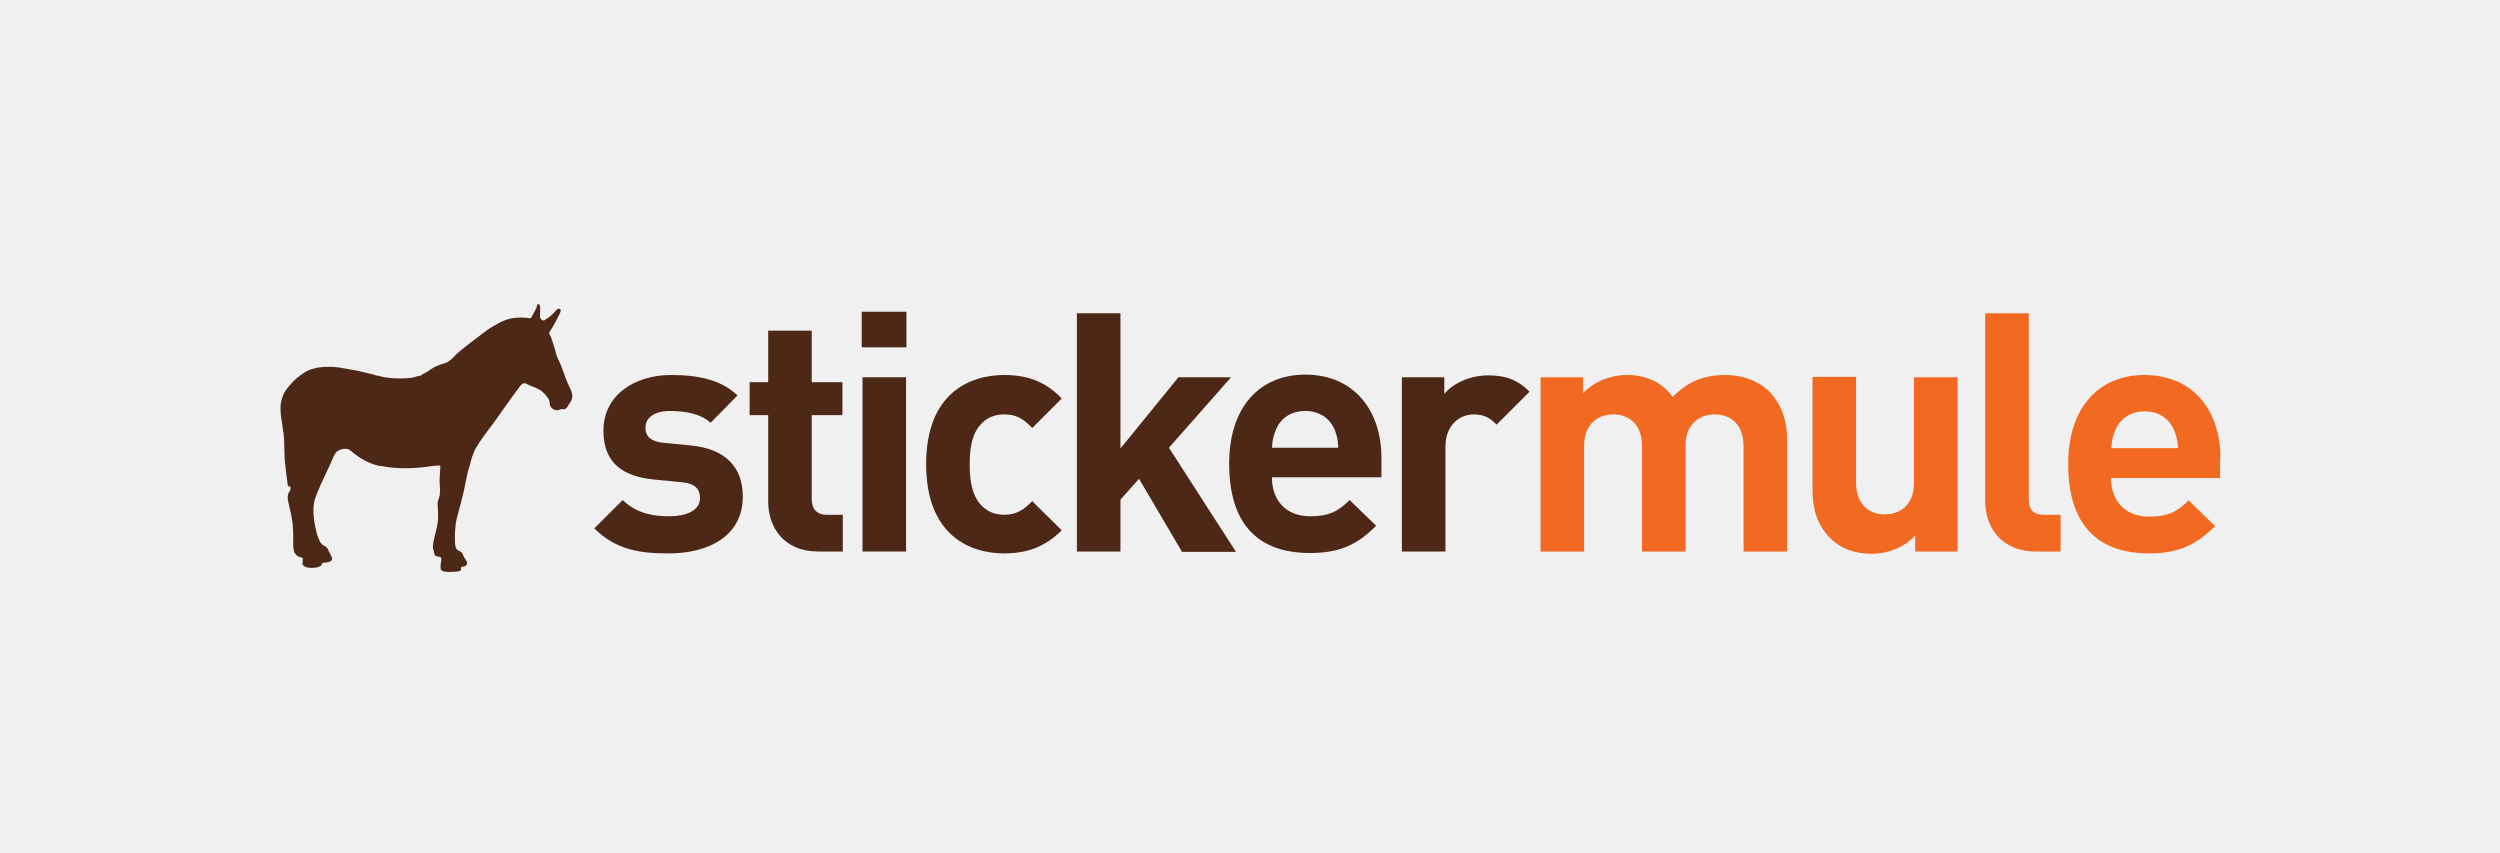
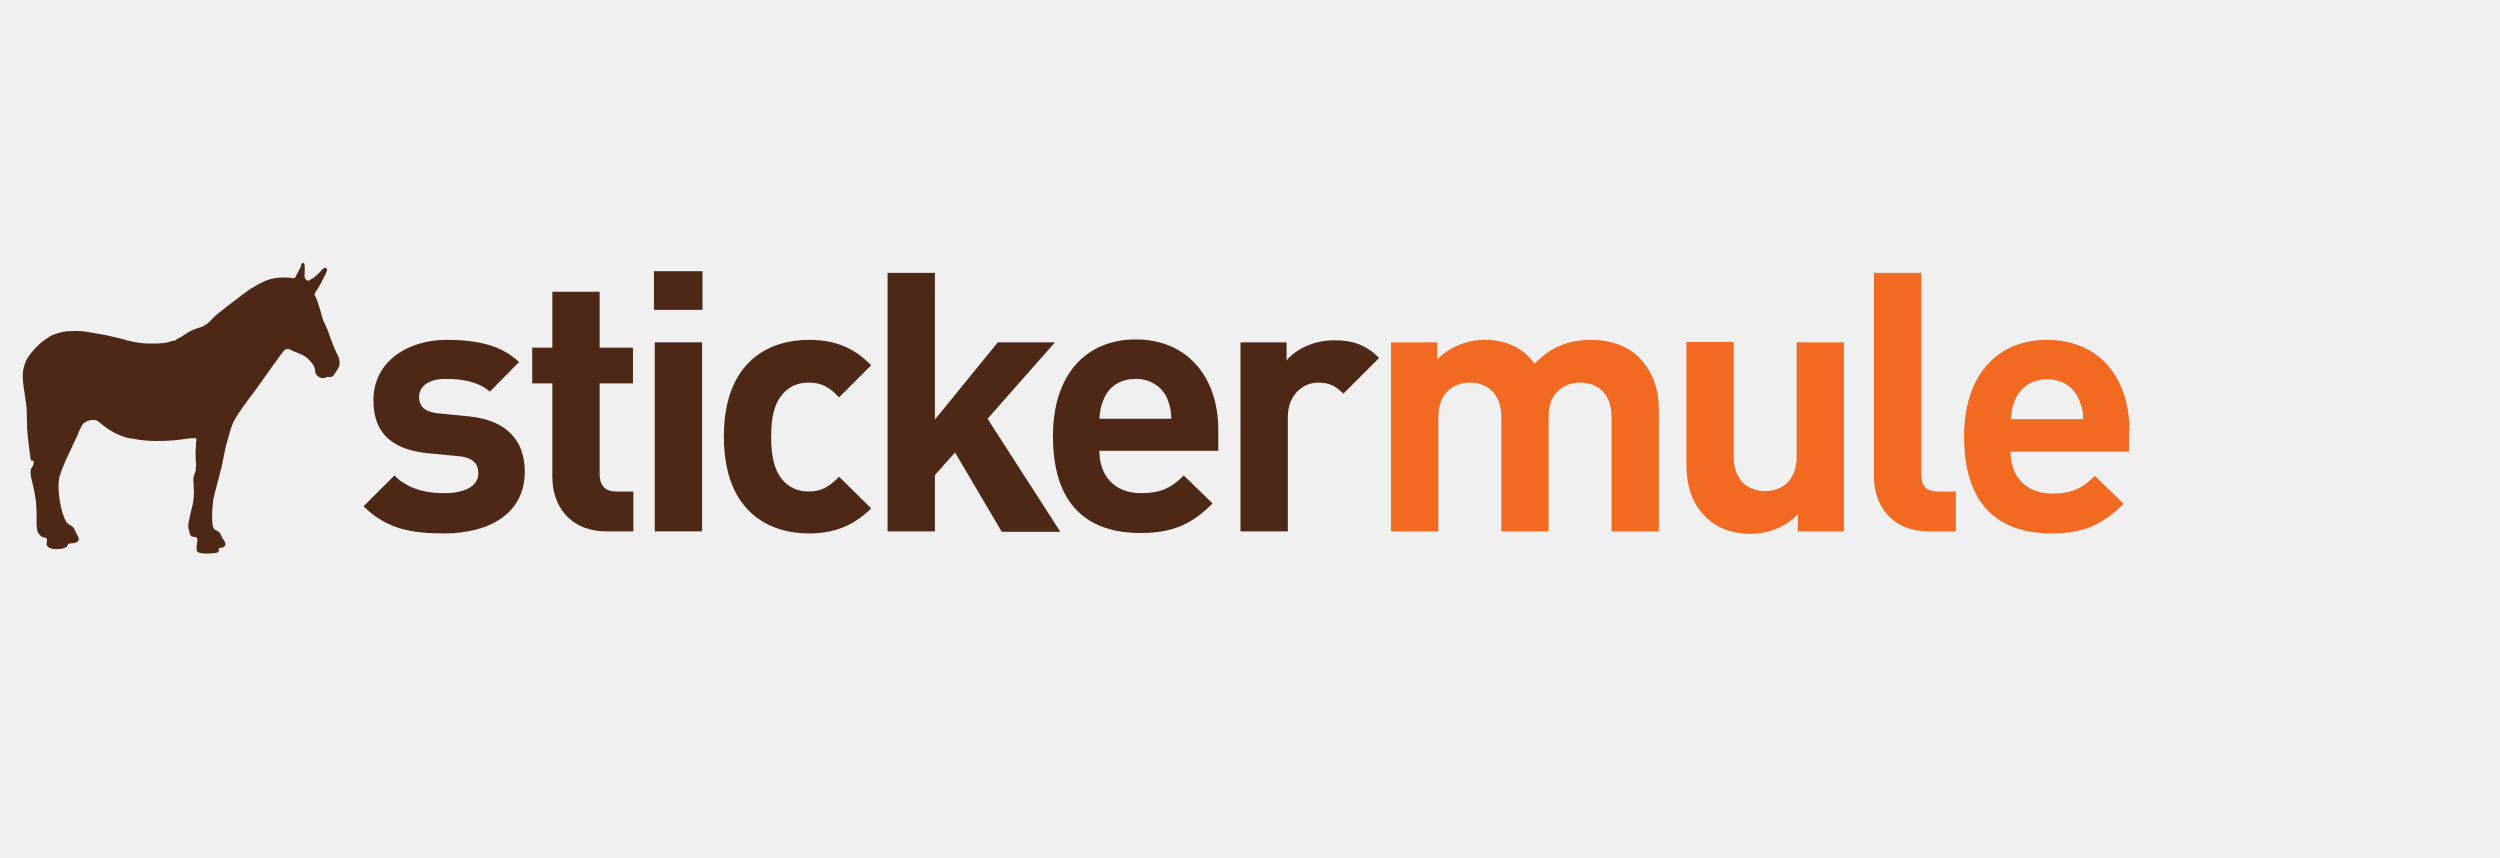
- <svg xmlns="http://www.w3.org/2000/svg" version="1.1" id="Layer_1" x="0px" y="0px" viewBox="0 0 660 225" style="enable-background:new 0 0 660 225;" xml:space="preserve">
-   <style type="text/css">
- 	.Arched_x0020_Green{fill:url(#SVGID_1_);stroke:#FFFFFF;stroke-width:0.25;stroke-miterlimit:1;}
- 	.st0{fill:#4E2817;}
- 	.st1{fill-rule:evenodd;clip-rule:evenodd;fill:#4E2817;}
- 	.st2{fill:#F26922;}
- </style>
-   <linearGradient id="SVGID_1_" gradientUnits="userSpaceOnUse" x1="330.307" y1="115.723" x2="331.014" y2="115.016">
-     <stop offset="0" style="stop-color:#1EAB4B" />
-     <stop offset="0.983" style="stop-color:#19361A" />
-   </linearGradient>
-   <path class="st0" d="M176.5,146.1c-7.2,0-13.8-0.8-19.6-6.6l7.5-7.5c3.8,3.8,8.7,4.3,12.3,4.3c4,0,8.1-1.3,8.1-4.8  c0-2.3-1.2-3.9-4.9-4.2l-7.2-0.7c-8.3-0.8-13.4-4.4-13.4-12.9c0-9.5,8.4-14.7,17.8-14.7c7.2,0,13.2,1.2,17.6,5.4l-7.1,7.2  c-2.7-2.4-6.7-3.1-10.7-3.1c-4.6,0-6.5,2.1-6.5,4.4c0,1.7,0.7,3.6,4.8,4l7.2,0.7c9.1,0.9,13.7,5.7,13.7,13.5  C196.1,141.3,187.4,146.1,176.5,146.1z" />
-   <path class="st0" d="M216.1,145.6c-9.4,0-13.3-6.6-13.3-13.2v-22.8h-4.9v-8.7h4.9V87.3h11.5v13.6h8.1v8.7h-8.1v22.1  c0,2.6,1.2,4.2,4,4.2h4.2v9.7H216.1z" />
-   <path class="st0" d="M227.5,91.7v-9.4h11.8v9.4H227.5z M227.7,145.6v-46h11.5v46H227.7z" />
-   <path class="st0" d="M265.1,146.1c-9.2,0-20.6-4.9-20.6-23.6c0-18.6,11.4-23.5,20.6-23.5c6.4,0,11.1,1.9,15.2,6.2l-7.8,7.8  c-2.4-2.6-4.4-3.6-7.4-3.6c-2.7,0-4.9,1-6.5,3c-1.8,2.2-2.6,5.3-2.6,10.2c0,4.9,0.8,8,2.6,10.3c1.7,2,3.8,3,6.5,3c3,0,5-1.1,7.4-3.6  l7.8,7.7C276.2,144.1,271.5,146.1,265.1,146.1z" />
-   <path class="st0" d="M312,145.6l-11.3-19.2l-4.9,5.5v13.7h-11.5V82.7h11.5v35.7l15.3-18.8H325l-16.4,18.6l17.7,27.5H312z" />
-   <path class="st0" d="M335.8,126.1c0,5.9,3.6,10.2,10.1,10.2c5,0,7.5-1.4,10.4-4.3l7,6.8c-4.7,4.7-9.2,7.2-17.5,7.2  c-10.9,0-21.3-4.9-21.3-23.6c0-15,8.1-23.5,20.1-23.5c12.8,0,20.1,9.4,20.1,22v5.1H335.8z M352.3,113.3c-1.2-2.7-3.8-4.8-7.7-4.8  s-6.5,2-7.7,4.8c-0.7,1.7-1,2.9-1.1,4.9h17.5C353.2,116.2,353,115,352.3,113.3z" />
-   <path class="st0" d="M395.1,112.1c-1.8-1.8-3.3-2.7-6.1-2.7c-3.5,0-7.4,2.7-7.4,8.5v27.7h-11.5v-46h11.2v4.4  c2.2-2.7,6.6-4.9,11.6-4.9c4.5,0,7.7,1.1,10.9,4.3L395.1,112.1z" />
-   <path class="st1" d="M121.5,150.7c-0.7,0.3-1.6,0.2-2.5,0.3c-0.8,0-1.9,0-2.4-0.4c-0.3-0.2-0.3-0.7-0.3-1c0-0.3,0.1-0.8,0.1-1.1  c0.1-0.4,0.2-1,0-1.3c-0.2-0.3-0.9-0.2-1.3-0.4c-0.4-0.2-0.5-0.8-0.6-1.4c0-0.2-0.2-0.4-0.2-0.5c-0.1-0.9,0.2-2.2,0.4-3.1  c0.2-1,0.5-1.9,0.7-2.9c0.3-1.4,0.3-3,0.2-4.5c0-0.8-0.2-1.4,0-2c0.1-0.6,0.4-1.1,0.5-1.7c0-0.2,0-0.4,0-0.6c0-0.2,0.1-0.3,0.1-0.5  c0-0.4-0.1-0.9-0.1-1.4c-0.1-1.3,0-3.2,0.1-4.3c0-0.4,0.2-0.8-0.1-1c-1.4,0-2.6,0.2-3.9,0.4c-3.4,0.4-7.8,0.5-11.1-0.2  c-0.3-0.1-0.6-0.1-0.9-0.1c-2.4-0.5-4.5-1.6-6.2-2.9c-0.3-0.2-0.6-0.4-0.9-0.7c-0.3-0.2-0.6-0.5-0.9-0.7c-1.3-0.6-3.1,0.1-3.7,1  c-0.2,0.3-0.4,0.8-0.6,1.2c-0.2,0.4-0.4,0.8-0.5,1.2c-0.9,2-1.9,4-2.8,6c-0.5,1.2-1.1,2.5-1.5,3.8c-0.8,2.8-0.1,6.5,0.6,9.2  c0.1,0.2,0.2,0.5,0.3,0.8c0.2,0.6,0.6,1.5,1.1,1.9c0.3,0.2,0.7,0.4,1,0.6c0.4,0.3,0.6,0.9,0.9,1.5c0.1,0.2,0.3,0.5,0.4,0.8  c0.3,0.6,0.5,1.1-0.2,1.5c-0.5,0.3-1.3,0.3-2,0.4c-0.3,0.1-0.2,0.5-0.4,0.7c-0.1,0.1-0.6,0.3-0.8,0.4c-0.9,0.3-2.5,0.3-3.2,0  c-0.4-0.1-0.8-0.4-0.9-0.7c-0.2-0.6,0.3-1.3-0.1-1.7c-0.2-0.2-0.6-0.2-0.9-0.3c-0.5-0.2-0.9-0.7-1.2-1.2c-0.5-1.4-0.2-3.5-0.3-5.2  c0-0.5-0.1-1-0.1-1.6c0-1-0.3-2-0.4-3c-0.1-0.5-0.2-0.9-0.3-1.3c-0.2-0.7-0.3-1.5-0.5-2.2c-0.2-0.8-0.2-1.6,0-2.2  c0.1-0.2,0.3-0.4,0.4-0.6c0.2-0.4,0.2-0.8,0.2-1.2c-0.1-0.2-0.6,0-0.7-0.2c-0.3-2.2-0.6-4.3-0.8-6.6c-0.1-0.8-0.1-1.5-0.1-2.3  c-0.1-1.5,0-3.1-0.2-4.6c-0.1-0.7-0.2-1.4-0.3-2.1c-0.3-2-0.8-4.5-0.4-6.6c0.3-1.3,0.7-2.4,1.5-3.4c0.5-0.7,1.1-1.3,1.7-2  c0.6-0.6,1.3-1.2,2-1.7c0.5-0.3,1-0.7,1.5-1c1.1-0.5,2.6-1,4.2-1.1c1.6-0.1,3.4-0.1,4.9,0.2c1.5,0.3,3,0.5,4.5,0.8  c1.4,0.3,2.8,0.7,4.2,1c0.2,0,0.3,0.2,0.5,0.2c0.4,0.1,0.9,0.1,1.4,0.3c1.3,0.3,2.9,0.5,4.5,0.5c1.7,0,3.2,0,4.6-0.4  c0.2-0.1,0.4-0.2,0.6-0.2c0.2-0.1,0.5-0.1,0.7-0.1c0.1,0,0.3-0.2,0.4-0.3c0.8-0.4,1.5-0.8,2.2-1.3c0.6-0.4,1-0.7,1.8-1  c0.3-0.1,0.7-0.3,1-0.4c0.7-0.2,1.5-0.4,2-0.8c0.9-0.5,1.5-1.3,2.2-2c0.7-0.6,1.5-1.3,2.3-1.9c1.6-1.3,3.2-2.4,4.7-3.6  c0.8-0.6,1.6-1.2,2.5-1.7c1.7-1,3.5-2.1,6-2.3c1-0.1,2-0.1,3,0c0.3,0,0.6,0.2,0.9,0.1c0.3-0.1,0.5-0.5,0.6-0.8  c0.4-0.7,0.6-1.1,1-1.9c0.2-0.5,0.1-1,0.6-1c0.5,0,0.4,1.3,0.4,1.8c0,0.6-0.1,1.4,0,1.8c0.1,0.3,0.5,0.7,0.9,0.7  c0.3,0,0.5-0.2,0.7-0.4c0.3-0.2,0.5-0.2,0.7-0.4c0.4-0.3,0.9-0.8,1.3-1.2c0.3-0.3,0.9-1.2,1.4-1.1c1,0.1,0,1.6-0.2,2  c-0.5,1.1-1,2-1.6,3c-0.2,0.4-0.8,1-0.8,1.5c0,0.3,0.3,0.5,0.4,0.9c0.1,0.2,0.1,0.3,0.2,0.5c0.3,0.8,0.6,1.9,0.9,2.8  c0.2,0.8,0.4,1.6,0.7,2.3c0.3,0.7,0.7,1.4,1,2.2c0.1,0.2,0.1,0.4,0.2,0.6c0.6,1.6,1.2,3.4,2,5c0.3,0.6,0.7,1.4,0.7,2.3  c0,1-0.5,1.5-1,2.3c-0.2,0.4-0.6,1-1,1.1c-0.3,0.1-0.6,0-0.9,0c-0.4,0.1-0.7,0.3-1,0.3c-0.9,0.1-1.8-0.6-2-1.3  c-0.1-0.2,0-0.5-0.1-0.8c-0.2-1.1-0.8-1.6-1.5-2.4c-0.5-0.5-0.9-0.8-1.5-1.1c-0.9-0.5-1.8-0.7-2.8-1.2c-0.3-0.2-0.8-0.4-1.1-0.3  c-0.5,0.1-1,0.9-1.4,1.4c-2.4,3.2-4.6,6.5-6.9,9.6c-1.6,2.1-3.2,4.2-4.5,6.5c-0.3,0.6-0.5,1.3-0.8,2c-0.2,0.7-0.4,1.4-0.6,2.2  c-0.9,2.6-1.2,5.8-2,8.5c-0.1,0.3-0.1,0.6-0.2,0.9c-0.4,1.4-0.8,3-1.2,4.5c-0.3,1.1-0.4,2.6-0.5,4c0,1.4-0.1,3.3,0.4,4.1  c0.3,0.5,1.2,0.6,1.5,1.1c0.2,0.3,0.4,1,0.7,1.4c0.2,0.3,0.7,0.9,0.6,1.4c0,0.3-0.3,0.6-0.6,0.7c-0.3,0.1-0.7,0.1-1,0.2  C121.7,150.1,121.8,150.5,121.5,150.7z" />
-   <path class="st2" d="M455.4,99c-5.7,0-9.9,1.8-13.8,5.8c-2.9-4-7.1-5.8-12.2-5.8c-4.2,0-8.5,1.7-11.5,4.8v-4.2h-11.2v46h11.5v-27.8  c0-6.3,4.1-8.4,7.7-8.4c3.6,0,7.6,2.1,7.6,8.4v27.8H445v-28.1c0-6,4.2-8.1,7.7-8.1c3.6,0,7.6,2.1,7.6,8.4v27.8h11.5v-29.4  c0-5-1.3-9.4-5-13.1C464.1,100.5,460,99,455.4,99z" />
-   <path class="st2" d="M505.3,127.4c0,6.3-4.1,8.4-7.7,8.4c-3.6,0-7.6-2.1-7.6-8.4V99.5h-11.5V129c0,5,1,9.4,4.7,13.1  c2.6,2.6,6.3,4.1,10.9,4.1c4.2,0,8.5-1.6,11.5-4.8v4.2h11.2v-46h-11.5V127.4z" />
-   <path class="st2" d="M535.6,131.7v-49h-11.5v49.7c0,6.5,4,13.2,13.4,13.2h6.5v-9.7h-4.4C536.7,135.9,535.6,134.5,535.6,131.7z" />
-   <path class="st2" d="M586.2,121c0-12.6-7.2-22-20.1-22c-11.9,0-20.1,8.5-20.1,23.5c0,18.6,10.4,23.6,21.3,23.6  c8.3,0,12.8-2.6,17.5-7.2l-7-6.8c-2.9,2.9-5.4,4.3-10.4,4.3c-6.5,0-10.1-4.3-10.1-10.2h28.8V121z M557.4,118.3  c0.1-2,0.4-3.3,1.1-4.9c1.2-2.7,3.8-4.8,7.7-4.8c3.9,0,6.4,2,7.7,4.8c0.7,1.7,1,2.9,1.1,4.9H557.4z" />
+ <svg xmlns="http://www.w3.org/2000/svg" width="1641" height="563" viewBox="0 0 1641 563" fill="none">
+   <g clip-path="url(#clip0)">
+     <path d="M291.55 350.145C272.11 350.145 254.29 347.987 238.63 332.34L258.88 312.107C269.14 322.358 282.37 323.707 292.09 323.707C302.89 323.707 313.96 320.2 313.96 310.758C313.96 304.553 310.72 300.237 300.73 299.427L281.29 297.539C258.88 295.381 245.11 285.669 245.11 262.737C245.11 237.109 267.79 223.08 293.17 223.08C312.61 223.08 328.81 226.317 340.69 237.648L321.52 257.072C314.23 250.597 303.43 248.709 292.63 248.709C280.21 248.709 275.08 254.374 275.08 260.579C275.08 265.165 276.97 270.291 288.04 271.37L307.48 273.259C332.05 275.687 344.47 288.636 344.47 309.679C344.47 337.196 320.98 350.145 291.55 350.145Z" fill="#4E2817" />
+     <path d="M398.47 348.797C373.09 348.797 362.56 330.991 362.56 313.186V251.677H349.33V228.206H362.56V191.516H393.61V228.206H415.48V251.677H393.61V311.297C393.61 318.312 396.85 322.628 404.41 322.628H415.75V348.797H398.47V348.797Z" fill="#4E2817" />
+     <path d="M429.25 203.386V178.027H461.11V203.386H429.25ZM429.79 348.796V224.699H460.84V348.796H429.79Z" fill="#4E2817" />
+     <path d="M530.77 350.145C505.93 350.145 475.15 336.926 475.15 286.478C475.15 236.299 505.93 223.08 530.77 223.08C548.05 223.08 560.74 228.206 571.81 239.806L550.75 260.849C544.27 253.835 538.87 251.137 530.77 251.137C523.48 251.137 517.54 253.835 513.22 259.23C508.36 265.165 506.2 273.529 506.2 286.748C506.2 299.967 508.36 308.33 513.22 314.535C517.81 319.93 523.48 322.628 530.77 322.628C538.87 322.628 544.27 319.661 550.75 312.916L571.81 333.689C560.74 344.75 548.05 350.145 530.77 350.145Z" fill="#4E2817" />
+     <path d="M657.4 348.796L626.89 296.999L613.66 311.837V348.796H582.61V179.106H613.66V275.417L654.97 224.699H692.5L648.22 274.877L696.01 349.066H657.4V348.796Z" fill="#4E2817" />
+     <path d="M721.66 296.19C721.66 312.107 731.38 323.707 748.93 323.707C762.43 323.707 769.18 319.93 777.01 312.107L795.91 330.451C783.22 343.131 771.07 349.875 748.66 349.875C719.23 349.875 691.15 336.656 691.15 286.208C691.15 245.741 713.02 222.81 745.42 222.81C779.98 222.81 799.69 248.169 799.69 282.161V295.92H721.66V296.19ZM766.21 261.658C762.97 254.374 755.95 248.709 745.42 248.709C734.89 248.709 727.87 254.104 724.63 261.658C722.74 266.244 721.93 269.482 721.66 274.877H768.91C768.64 269.482 768.1 266.244 766.21 261.658Z" fill="#4E2817" />
+     <path d="M881.77 258.421C876.91 253.565 872.86 251.137 865.3 251.137C855.85 251.137 845.32 258.421 845.32 274.068V348.797H814.27V224.699H844.51V236.569C850.45 229.285 862.33 223.35 875.83 223.35C887.98 223.35 896.62 226.318 905.26 234.951L881.77 258.421Z" fill="#4E2817" />
+     <path fill-rule="evenodd" clip-rule="evenodd" d="M143.05 362.555C141.16 363.364 138.73 363.095 136.3 363.364C134.14 363.364 131.17 363.364 129.82 362.285C129.01 361.746 129.01 360.397 129.01 359.588C129.01 358.778 129.28 357.429 129.28 356.62C129.55 355.541 129.82 353.922 129.28 353.113C128.74 352.304 126.85 352.573 125.77 352.034C124.69 351.494 124.42 349.876 124.15 348.257C124.15 347.717 123.61 347.178 123.61 346.908C123.34 344.48 124.15 340.973 124.69 338.545C125.23 335.847 126.04 333.419 126.58 330.721C127.39 326.944 127.39 322.628 127.12 318.581C127.12 316.423 126.58 314.804 127.12 313.186C127.39 311.567 128.2 310.218 128.47 308.6C128.47 308.06 128.47 307.52 128.47 306.981C128.47 306.441 128.74 306.172 128.74 305.632C128.74 304.553 128.47 303.204 128.47 301.855C128.2 298.348 128.47 293.222 128.74 290.255C128.74 289.176 129.28 288.096 128.47 287.557C124.69 287.557 121.45 288.096 117.94 288.636C108.76 289.715 96.88 289.985 87.97 288.096C87.16 287.827 86.35 287.827 85.54 287.827C79.06 286.478 73.39 283.51 68.8 280.003C67.99 279.464 67.18 278.924 66.37 278.115C65.56 277.575 64.75 276.766 63.94 276.226C60.43 274.608 55.57 276.496 53.95 278.924C53.41 279.733 52.87 281.082 52.33 282.161C51.79 283.24 51.25 284.32 50.98 285.399C48.55 290.794 45.85 296.19 43.42 301.585C42.07 304.823 40.45 308.33 39.37 311.837C37.21 319.391 39.1 329.372 40.99 336.656C41.26 337.196 41.53 338.005 41.8 338.815C42.34 340.433 43.42 342.861 44.77 343.94C45.58 344.48 46.66 345.02 47.47 345.559C48.55 346.368 49.09 347.987 49.9 349.606C50.17 350.145 50.71 350.955 50.98 351.764C51.79 353.383 52.33 354.732 50.44 355.811C49.09 356.62 46.93 356.62 45.04 356.89C44.23 357.16 44.5 358.239 43.96 358.778C43.69 359.048 42.34 359.588 41.8 359.857C39.37 360.667 35.05 360.667 33.16 359.857C32.08 359.588 31 358.778 30.73 357.969C30.19 356.35 31.54 354.462 30.46 353.383C29.92 352.843 28.84 352.843 28.03 352.573C26.68 352.034 25.6 350.685 24.79 349.336C23.44 345.559 24.25 339.894 23.98 335.308C23.98 333.959 23.71 332.61 23.71 330.991C23.71 328.293 22.9 325.596 22.63 322.898C22.36 321.549 22.09 320.47 21.82 319.391C21.28 317.502 21.01 315.344 20.47 313.456C19.93 311.297 19.93 309.139 20.47 307.52C20.74 306.981 21.28 306.441 21.55 305.902C22.09 304.823 22.09 303.744 22.09 302.664C21.82 302.125 20.47 302.664 20.2 302.125C19.39 296.19 18.58 290.524 18.04 284.32C17.77 282.161 17.77 280.273 17.77 278.115C17.5 274.068 17.77 269.752 17.23 265.705C16.96 263.816 16.69 261.928 16.42 260.04C15.61 254.644 14.26 247.9 15.34 242.234C16.15 238.727 17.23 235.76 19.39 233.062C20.74 231.173 22.36 229.555 23.98 227.666C25.6 226.048 27.49 224.429 29.38 223.08C30.73 222.271 32.08 221.192 33.43 220.382C36.4 219.033 40.45 217.684 44.77 217.415C49.09 217.145 53.95 217.145 58 217.954C62.05 218.764 66.1 219.303 70.15 220.112C73.93 220.922 77.71 222.001 81.49 222.81C82.03 222.81 82.3 223.35 82.84 223.35C83.92 223.62 85.27 223.62 86.62 224.159C90.13 224.968 94.45 225.508 98.77 225.508C103.36 225.508 107.41 225.508 111.19 224.429C111.73 224.159 112.27 223.889 112.81 223.889C113.35 223.62 114.16 223.62 114.7 223.62C114.97 223.62 115.51 223.08 115.78 222.81C117.94 221.731 119.83 220.652 121.72 219.303C123.34 218.224 124.42 217.415 126.58 216.605C127.39 216.336 128.47 215.796 129.28 215.526C131.17 214.987 133.33 214.447 134.68 213.368C137.11 212.019 138.73 209.861 140.62 207.972C142.51 206.354 144.67 204.465 146.83 202.847C151.15 199.34 155.47 196.372 159.52 193.135C161.68 191.516 163.84 189.897 166.27 188.548C170.86 185.851 175.72 182.883 182.47 182.344C185.17 182.074 187.87 182.074 190.57 182.344C191.38 182.344 192.19 182.883 193 182.613C193.81 182.344 194.35 181.264 194.62 180.455C195.7 178.567 196.24 177.488 197.32 175.329C197.86 173.98 197.59 172.632 198.94 172.632C200.29 172.632 200.02 176.139 200.02 177.488C200.02 179.106 199.75 181.264 200.02 182.344C200.29 183.153 201.37 184.232 202.45 184.232C203.26 184.232 203.8 183.692 204.34 183.153C205.15 182.613 205.69 182.613 206.23 182.074C207.31 181.264 208.66 179.916 209.74 178.836C210.55 178.027 212.17 175.599 213.52 175.869C216.22 176.139 213.52 180.185 212.98 181.264C211.63 184.232 210.28 186.66 208.66 189.358C208.12 190.437 206.5 192.056 206.5 193.404C206.5 194.214 207.31 194.753 207.58 195.832C207.85 196.372 207.85 196.642 208.12 197.181C208.93 199.34 209.74 202.307 210.55 204.735C211.09 206.893 211.63 209.052 212.44 210.94C213.25 212.828 214.33 214.717 215.14 216.875C215.41 217.415 215.41 217.954 215.68 218.494C217.3 222.81 218.92 227.666 221.08 231.983C221.89 233.601 222.97 235.76 222.97 238.188C222.97 240.885 221.62 242.234 220.27 244.392C219.73 245.472 218.65 247.09 217.57 247.36C216.76 247.63 215.95 247.36 215.14 247.36C214.06 247.63 213.25 248.169 212.44 248.169C210.01 248.439 207.58 246.551 207.04 244.662C206.77 244.123 207.04 243.313 206.77 242.504C206.23 239.536 204.61 238.188 202.72 236.029C201.37 234.68 200.29 233.871 198.67 233.062C196.24 231.713 193.81 231.173 191.11 229.824C190.3 229.285 188.95 228.745 188.14 229.015C186.79 229.285 185.44 231.443 184.36 232.792C177.88 241.425 171.94 250.328 165.73 258.691C161.41 264.356 157.09 270.021 153.58 276.226C152.77 277.845 152.23 279.733 151.42 281.622C150.88 283.51 150.34 285.399 149.8 287.557C147.37 294.571 146.56 303.204 144.4 310.488C144.13 311.297 144.13 312.107 143.86 312.916C142.78 316.693 141.7 321.009 140.62 325.056C139.81 328.024 139.54 332.07 139.27 335.847C139.27 339.624 139 344.75 140.35 346.908C141.16 348.257 143.59 348.527 144.4 349.876C144.94 350.685 145.48 352.573 146.29 353.652C146.83 354.462 148.18 356.08 147.91 357.429C147.91 358.239 147.1 359.048 146.29 359.318C145.48 359.588 144.4 359.588 143.59 359.857C143.59 360.936 143.86 362.016 143.05 362.555Z" fill="#4E2817" />
+     <path d="M1044.58 223.08C1029.19 223.08 1017.85 227.936 1007.32 238.727C999.49 227.936 988.15 223.08 974.38 223.08C963.04 223.08 951.43 227.666 943.33 236.029V224.699H913.09V348.797H944.14V273.798C944.14 256.802 955.21 251.137 964.93 251.137C974.65 251.137 985.45 256.802 985.45 273.798V348.797H1016.5V272.989C1016.5 256.802 1027.84 251.137 1037.29 251.137C1047.01 251.137 1057.81 256.802 1057.81 273.798V348.797H1088.86V269.482C1088.86 255.993 1085.35 244.123 1075.36 234.141C1068.07 227.127 1057 223.08 1044.58 223.08Z" fill="#F26922" />
+     <path d="M1179.31 299.697C1179.31 316.693 1168.24 322.358 1158.52 322.358C1148.8 322.358 1138 316.693 1138 299.697V224.429H1106.95V304.013C1106.95 317.502 1109.65 329.373 1119.64 339.354C1126.66 346.369 1136.65 350.415 1149.07 350.415C1160.41 350.415 1172.02 346.099 1180.12 337.466V348.797H1210.36V224.699H1179.31V299.697V299.697Z" fill="#F26922" />
+     <path d="M1261.12 311.297V179.106H1230.07V313.186C1230.07 330.721 1240.87 348.796 1266.25 348.796H1283.8V322.628H1271.92C1264.09 322.628 1261.12 318.851 1261.12 311.297Z" fill="#F26922" />
+     <path d="M1397.74 282.431C1397.74 248.439 1378.3 223.08 1343.47 223.08C1311.34 223.08 1289.2 246.011 1289.2 286.478C1289.2 336.657 1317.28 350.145 1346.71 350.145C1369.12 350.145 1381.27 343.131 1393.96 330.721L1375.06 312.377C1367.23 320.2 1360.48 323.977 1346.98 323.977C1329.43 323.977 1319.71 312.377 1319.71 296.46H1397.47V282.431H1397.74ZM1319.98 275.147C1320.25 269.752 1321.06 266.245 1322.95 261.928C1326.19 254.644 1333.21 248.979 1343.74 248.979C1354.27 248.979 1361.02 254.374 1364.53 261.928C1366.42 266.514 1367.23 269.752 1367.5 275.147H1319.98Z" fill="#F26922" />
+   </g>
+   <defs>
+     <clipPath id="clip0">
+       <rect width="1641" height="563" fill="white" />
+     </clipPath>
+   </defs>
</svg>
